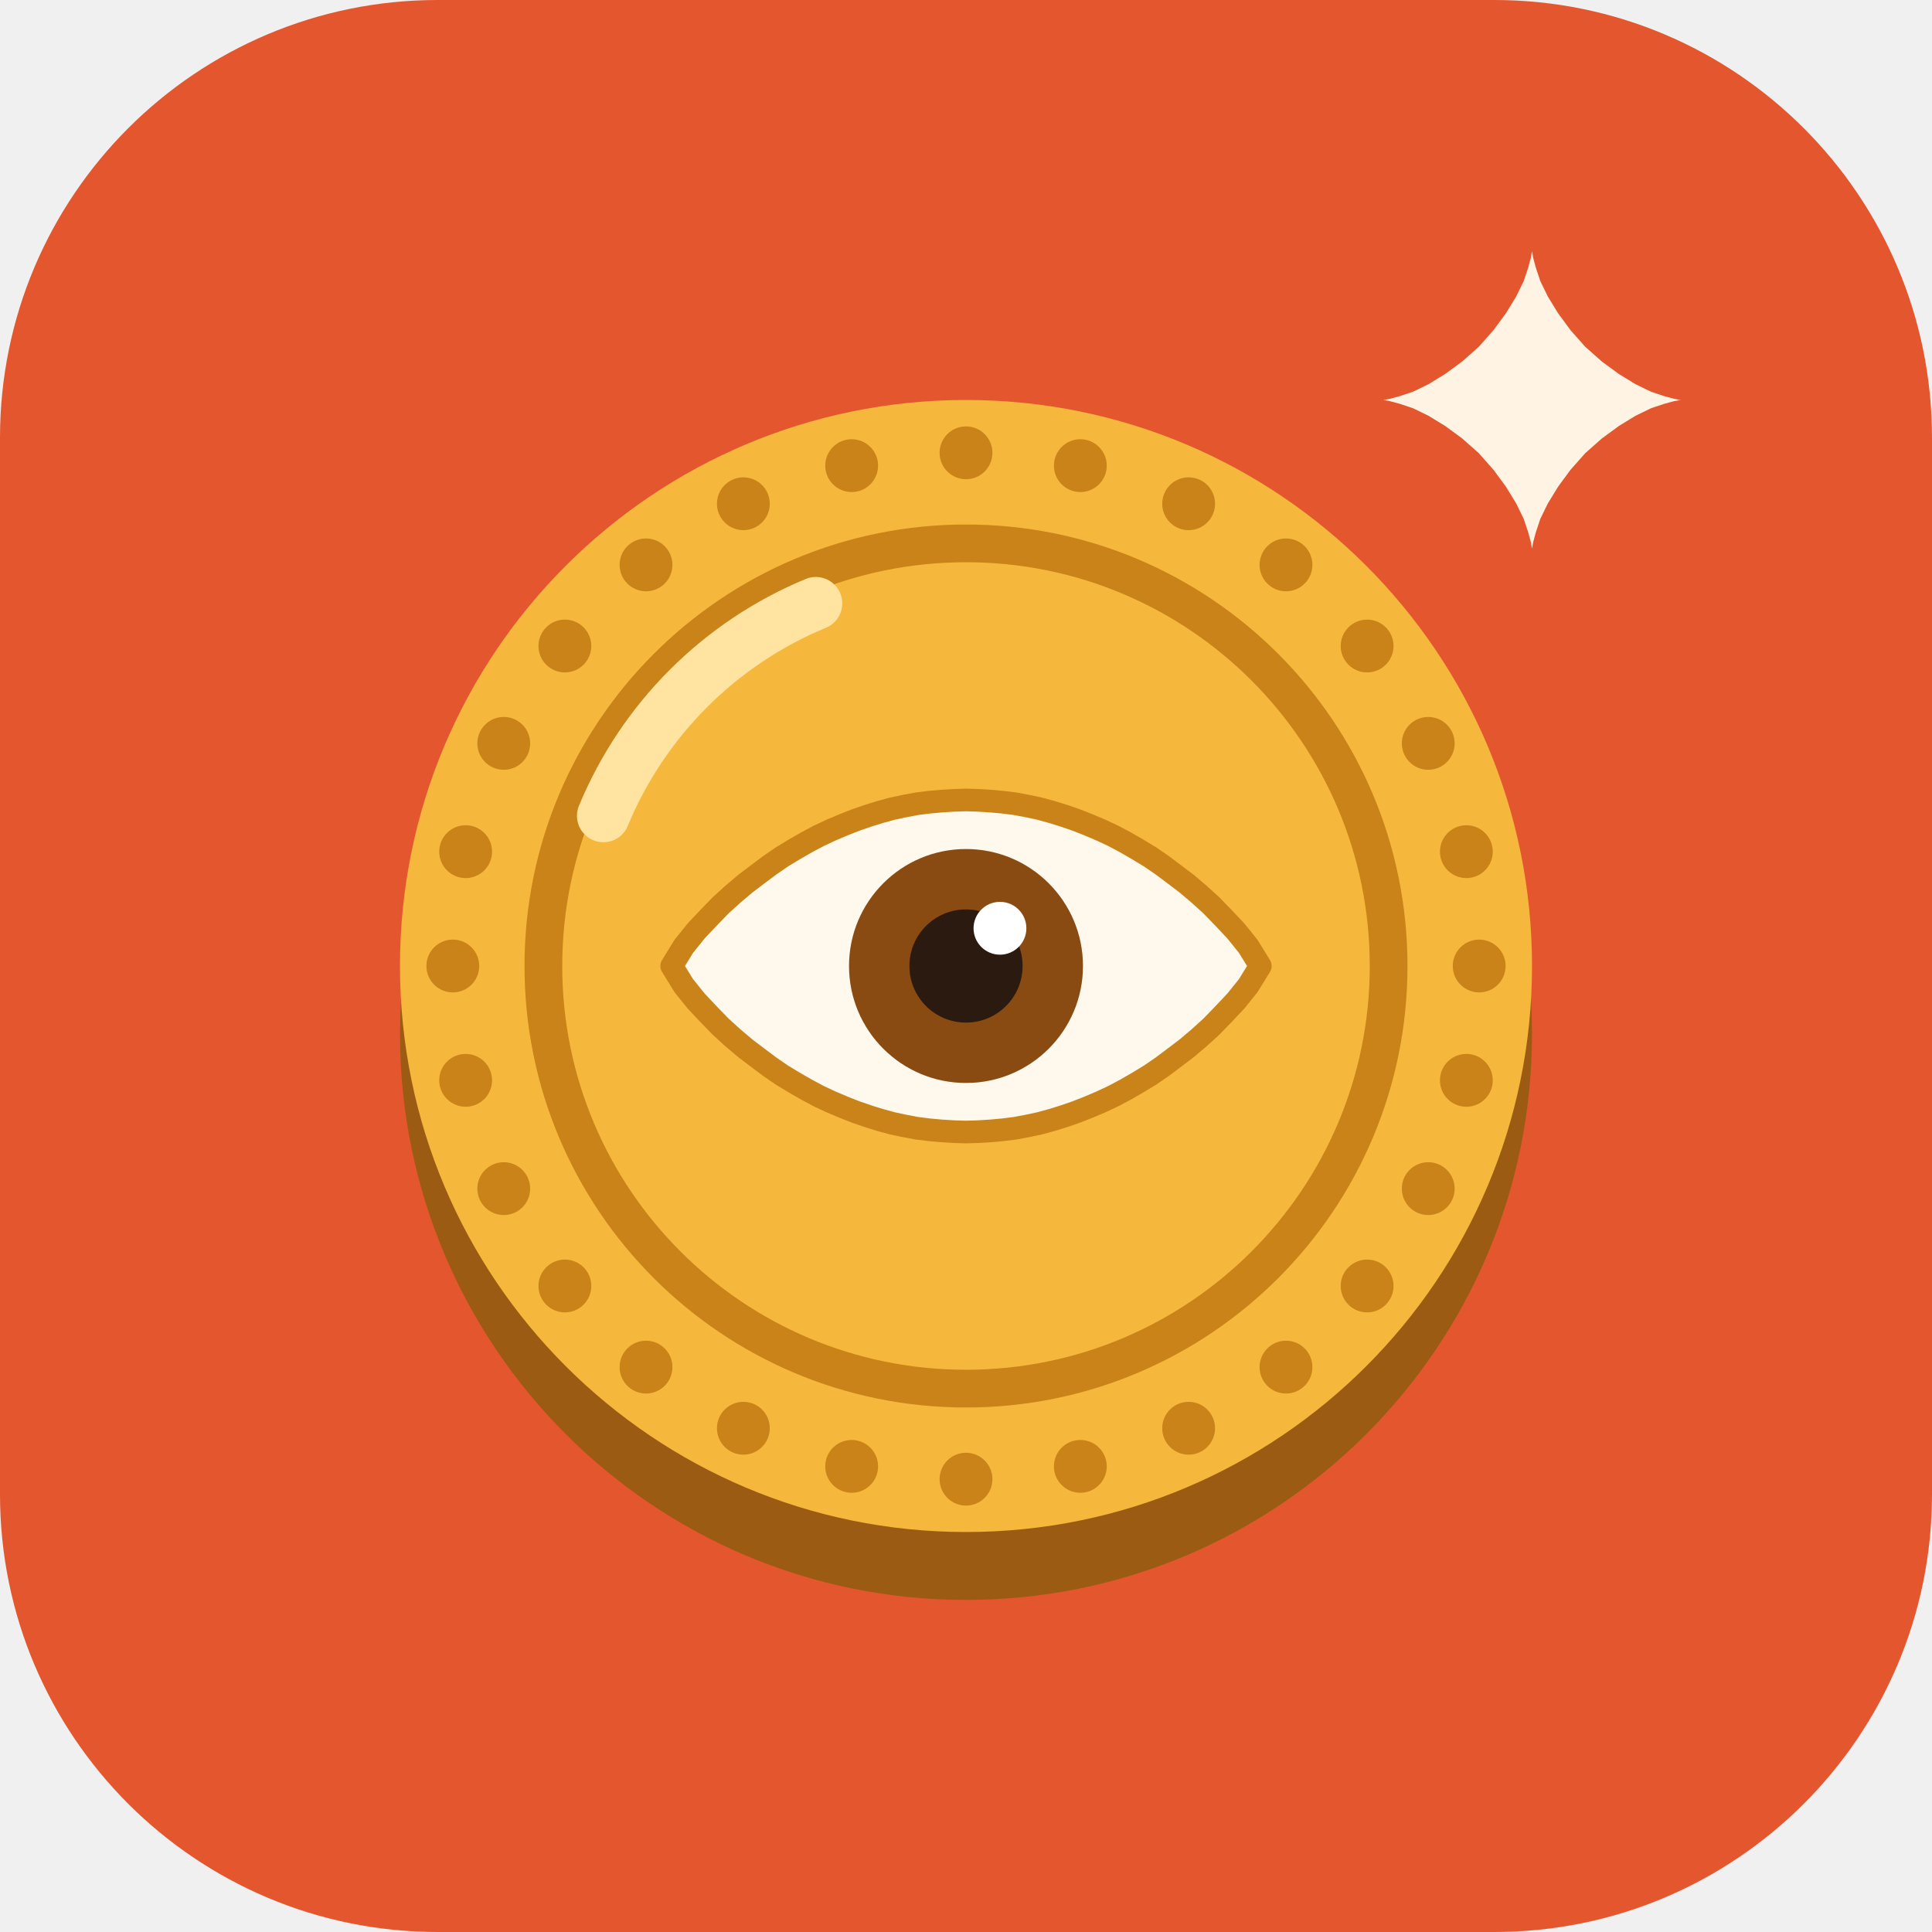
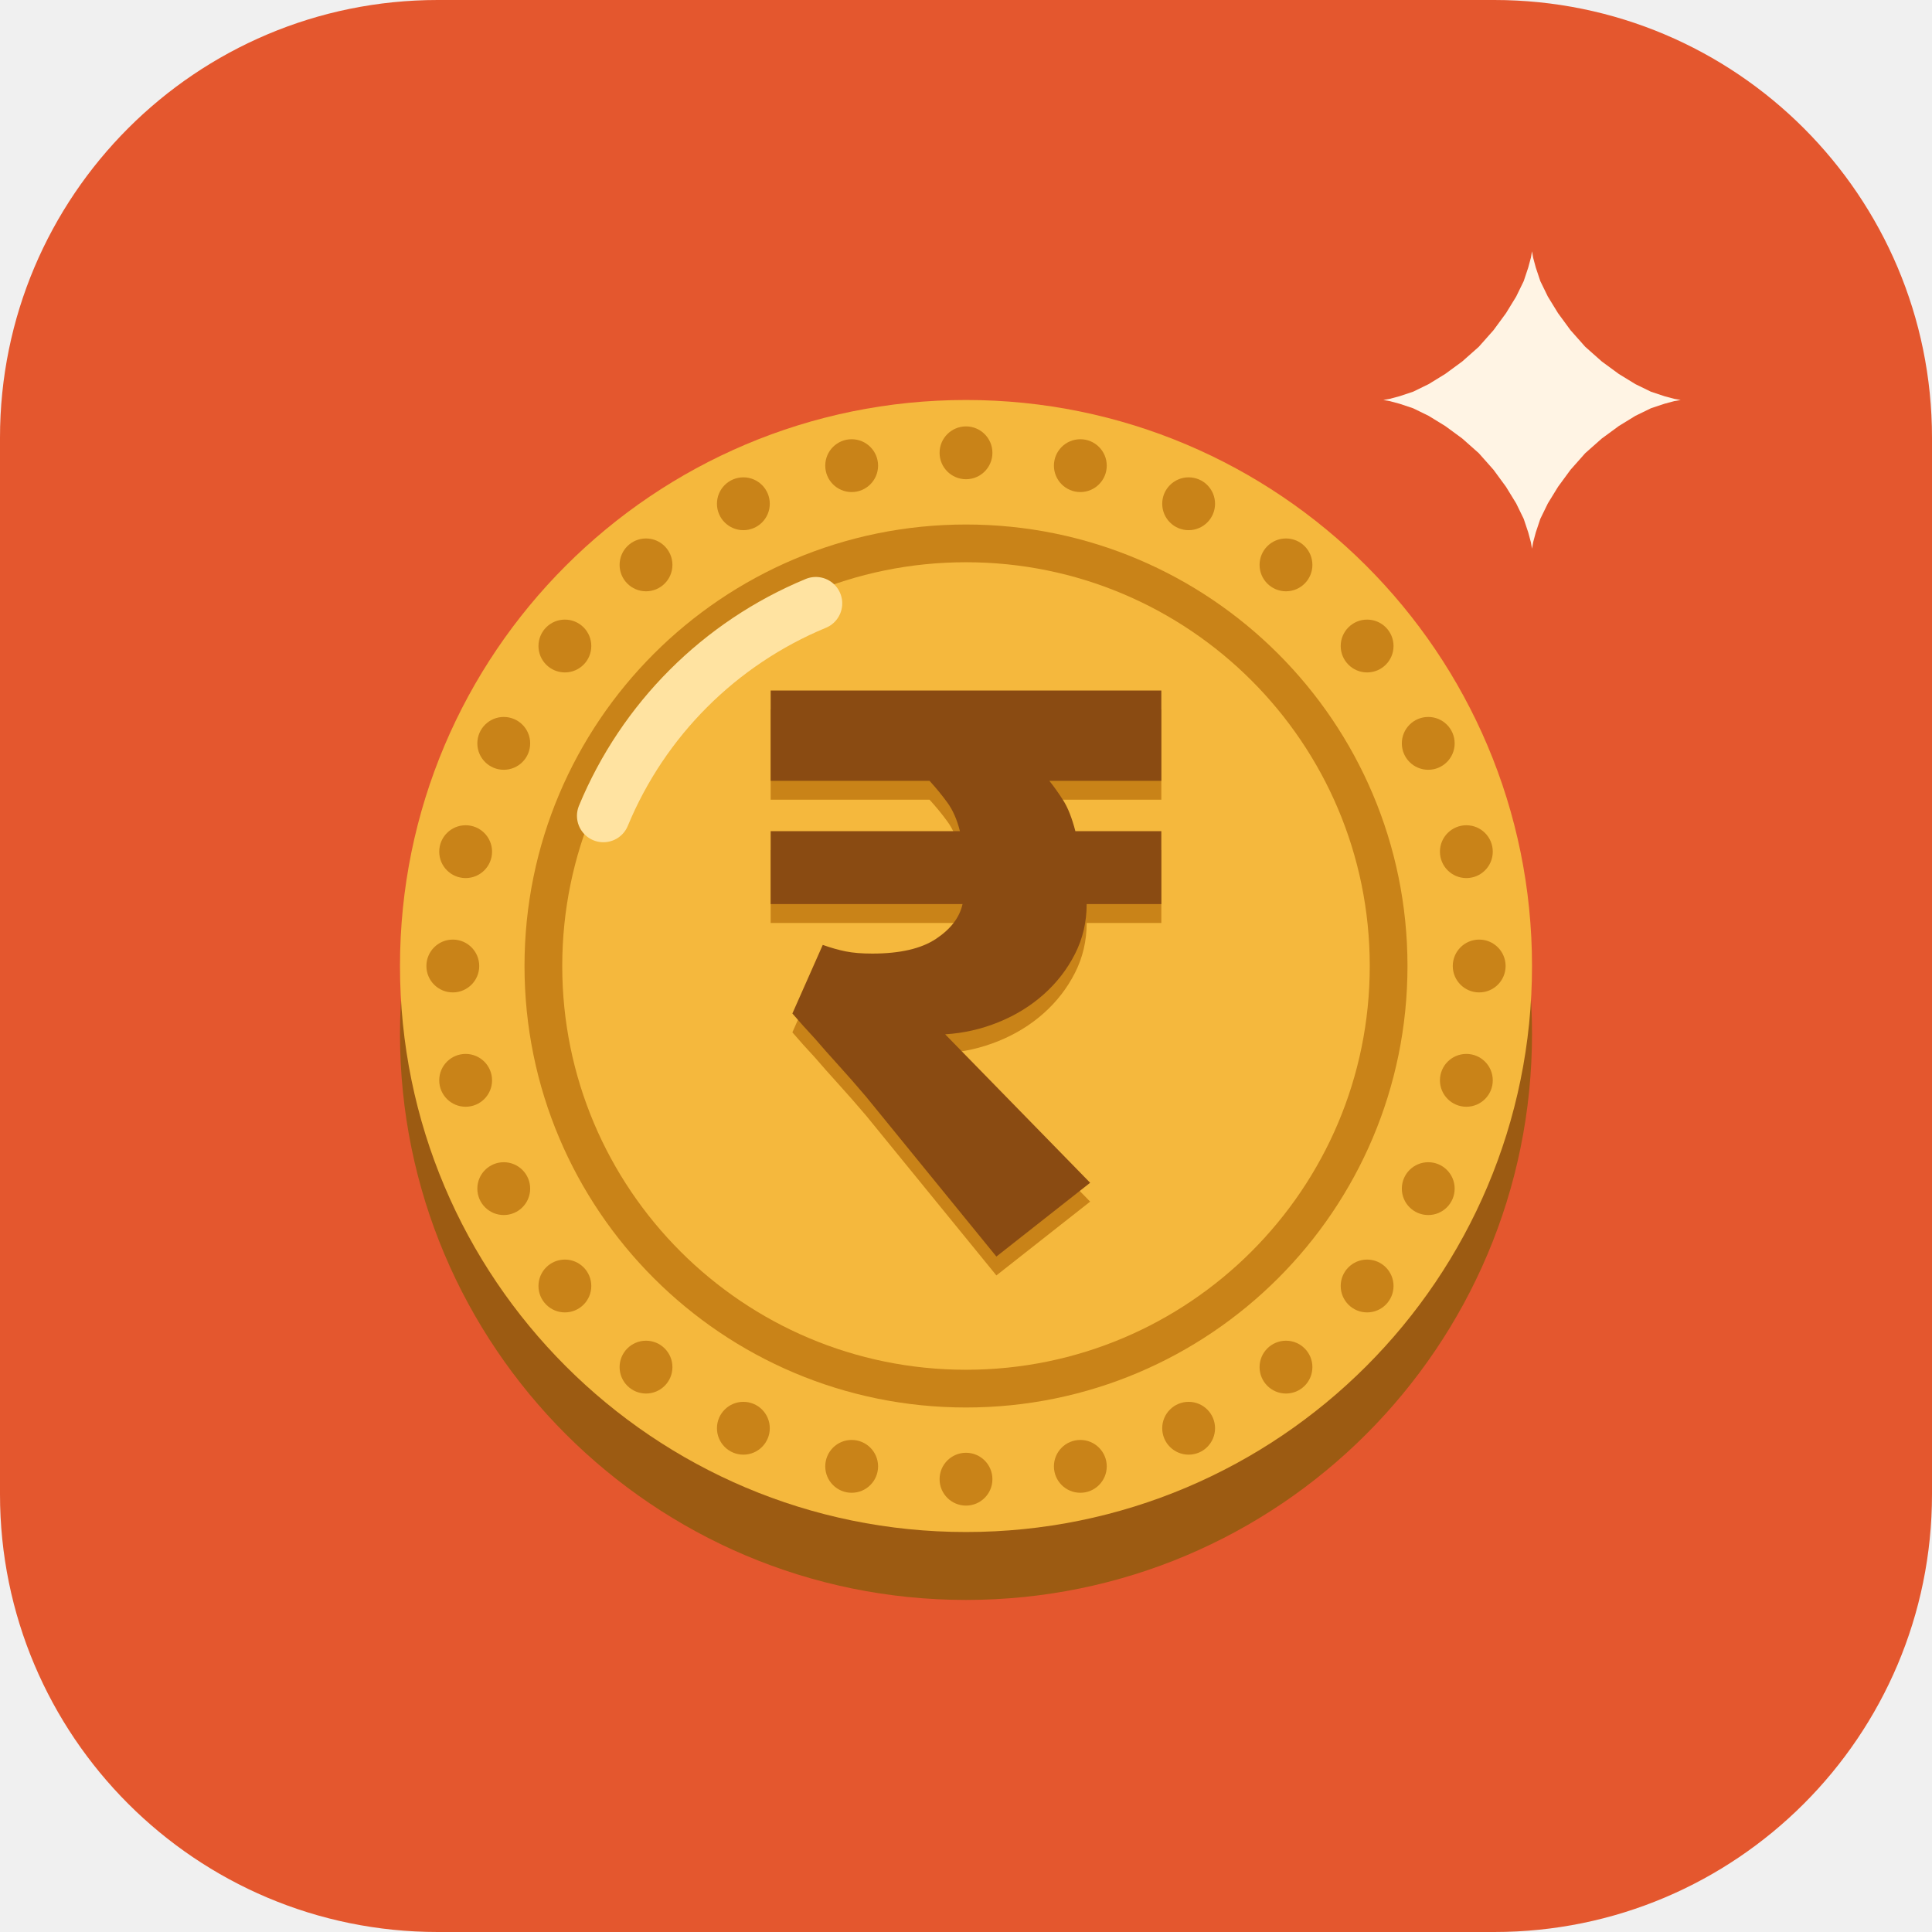
<svg xmlns="http://www.w3.org/2000/svg" viewBox="0 0 512 512">
  <rect width="512" height="512" rx="116" fill="#E4572E" />
  <circle cx="256.0" cy="274.0" r="150.0" fill="#9C5B12" />
  <circle cx="256.0" cy="256.0" r="150.0" fill="#F5B83D" />
  <circle cx="392.0" cy="256.0" r="7.0" fill="#C98318" />
  <circle cx="388.6" cy="286.3" r="7.0" fill="#C98318" />
  <circle cx="378.5" cy="315.0" r="7.0" fill="#C98318" />
  <circle cx="362.3" cy="340.8" r="7.0" fill="#C98318" />
  <circle cx="340.8" cy="362.3" r="7.0" fill="#C98318" />
  <circle cx="315.0" cy="378.5" r="7.0" fill="#C98318" />
  <circle cx="286.3" cy="388.6" r="7.0" fill="#C98318" />
  <circle cx="256.0" cy="392.0" r="7.0" fill="#C98318" />
  <circle cx="225.7" cy="388.6" r="7.0" fill="#C98318" />
  <circle cx="197.0" cy="378.5" r="7.0" fill="#C98318" />
  <circle cx="171.2" cy="362.3" r="7.0" fill="#C98318" />
  <circle cx="149.7" cy="340.8" r="7.0" fill="#C98318" />
  <circle cx="133.5" cy="315.0" r="7.0" fill="#C98318" />
  <circle cx="123.4" cy="286.3" r="7.0" fill="#C98318" />
  <circle cx="120.0" cy="256.0" r="7.0" fill="#C98318" />
  <circle cx="123.4" cy="225.7" r="7.0" fill="#C98318" />
  <circle cx="133.5" cy="197.0" r="7.0" fill="#C98318" />
  <circle cx="149.7" cy="171.2" r="7.0" fill="#C98318" />
  <circle cx="171.2" cy="149.7" r="7.0" fill="#C98318" />
  <circle cx="197.0" cy="133.5" r="7.0" fill="#C98318" />
  <circle cx="225.7" cy="123.4" r="7.0" fill="#C98318" />
  <circle cx="256.0" cy="120.0" r="7.0" fill="#C98318" />
  <circle cx="286.3" cy="123.4" r="7.0" fill="#C98318" />
  <circle cx="315.0" cy="133.5" r="7.0" fill="#C98318" />
  <circle cx="340.8" cy="149.7" r="7.0" fill="#C98318" />
  <circle cx="362.3" cy="171.2" r="7.0" fill="#C98318" />
  <circle cx="378.5" cy="197.0" r="7.0" fill="#C98318" />
  <circle cx="388.6" cy="225.7" r="7.0" fill="#C98318" />
  <circle cx="256.0" cy="256.0" r="112.0" fill="none" stroke="#C98318" stroke-width="10.0" />
  <path d="M159.9 216.2 A 104.0 104.0 0 0 1 216.2 159.9" fill="none" stroke="#FFE3A1" stroke-width="14.0" stroke-linecap="round" />
-   <polygon points="178.0,256.0 181.2,250.8 184.5,246.7 187.8,243.2 191.0,239.9 194.2,237.0 197.5,234.2 200.8,231.7 204.0,229.3 207.2,227.1 210.5,225.1 213.8,223.2 217.0,221.5 220.2,220.0 223.5,218.6 226.8,217.3 230.0,216.2 233.2,215.2 236.5,214.3 239.8,213.6 243.0,213.0 246.2,212.6 249.5,212.3 252.8,212.1 256.0,212.0 259.2,212.1 262.5,212.3 265.8,212.6 269.0,213.0 272.2,213.6 275.5,214.3 278.8,215.2 282.0,216.2 285.2,217.3 288.5,218.6 291.8,220.0 295.0,221.5 298.2,223.2 301.5,225.1 304.8,227.1 308.0,229.3 311.2,231.7 314.5,234.2 317.8,237.0 321.0,239.9 324.2,243.2 327.5,246.7 330.8,250.8 334.0,256.0 330.8,261.2 327.5,265.3 324.2,268.8 321.0,272.1 317.8,275.0 314.5,277.8 311.2,280.3 308.0,282.7 304.8,284.9 301.5,286.9 298.2,288.8 295.0,290.5 291.8,292.0 288.5,293.4 285.2,294.7 282.0,295.8 278.8,296.8 275.5,297.7 272.2,298.4 269.0,299.0 265.8,299.4 262.5,299.7 259.2,299.9 256.0,300.0 252.8,299.9 249.5,299.7 246.2,299.4 243.0,299.0 239.8,298.4 236.5,297.7 233.2,296.8 230.0,295.8 226.8,294.7 223.5,293.4 220.2,292.0 217.0,290.5 213.8,288.8 210.5,286.9 207.2,284.9 204.0,282.7 200.8,280.3 197.5,277.8 194.2,275.0 191.0,272.1 187.8,268.8 184.5,265.3 181.2,261.2" fill="#FFF8EC" stroke="#C98318" stroke-width="6.0" stroke-linejoin="round" />
-   <circle cx="256.0" cy="256.0" r="31.0" fill="#8A4B12" />
-   <circle cx="256.0" cy="256.0" r="15.0" fill="#2A1A10" />
-   <circle cx="265.0" cy="246.0" r="7.0" fill="#fff" />
+   <path d="M204.236 244.595V225.27H254.39Q253.239 220.669 251.054 217.678Q248.868 214.687 246.337 211.926H204.236V188.0H307.764V211.926H278.086Q279.926 214.227 281.767 217.103Q283.607 219.979 284.988 225.27H307.764V244.595H287.979Q287.979 251.727 284.873 257.824Q281.767 263.92 276.59 268.521Q271.414 273.123 264.627 275.883Q257.84 278.644 250.479 279.104L288.899 318.445L264.052 338.0L229.543 295.669Q225.632 291.067 222.181 287.271Q218.73 283.475 215.969 280.255Q212.748 276.804 209.988 273.583L218.04 255.408Q221.261 256.558 224.137 257.133Q227.012 257.709 231.153 257.709Q242.196 257.709 248.063 253.798Q253.929 249.887 255.08 244.595Z" fill="#C98318" />
+   <path d="M204.236 239.595V220.27H254.39Q253.239 215.669 251.054 212.678Q248.868 209.687 246.337 206.926H204.236V183.0H307.764V206.926H278.086Q279.926 209.227 281.767 212.103Q283.607 214.979 284.988 220.27H307.764V239.595H287.979Q287.979 246.727 284.873 252.824Q281.767 258.92 276.59 263.521Q271.414 268.123 264.627 270.883Q257.84 273.644 250.479 274.104L288.899 313.445L264.052 333.0L229.543 290.669Q225.632 286.067 222.181 282.271Q218.73 278.475 215.969 275.255Q212.748 271.804 209.988 268.583L218.04 250.408Q221.261 251.558 224.137 252.133Q227.012 252.709 231.153 252.709Q242.196 252.709 248.063 248.798Q253.929 244.887 255.08 239.595Z" fill="#8A4B12" />
  <polygon points="446.0,106.0 445.4,106.0 443.7,106.3 441.1,107.0 437.5,108.2 433.4,110.2 429.0,112.9 424.5,116.2 420.1,120.1 416.2,124.5 412.9,129.0 410.2,133.4 408.2,137.5 407.0,141.1 406.3,143.7 406.0,145.4 406.0,146.0 406.0,145.4 405.7,143.7 405.0,141.1 403.8,137.5 401.8,133.4 399.1,129.0 395.8,124.5 391.9,120.1 387.5,116.2 383.0,112.9 378.6,110.2 374.5,108.2 370.9,107.0 368.3,106.3 366.6,106.0 366.0,106.0 366.6,106.0 368.3,105.7 370.9,105.0 374.5,103.8 378.6,101.8 383.0,99.1 387.5,95.8 391.9,91.9 395.8,87.5 399.1,83.0 401.8,78.6 403.8,74.5 405.0,70.9 405.7,68.3 406.0,66.6 406.0,66.0 406.0,66.6 406.3,68.3 407.0,70.9 408.2,74.5 410.2,78.6 412.9,83.0 416.2,87.5 420.1,91.9 424.5,95.8 429.0,99.1 433.4,101.8 437.5,103.8 441.1,105.0 443.7,105.7 445.4,106.0" fill="#FFF4E4" />
</svg>
